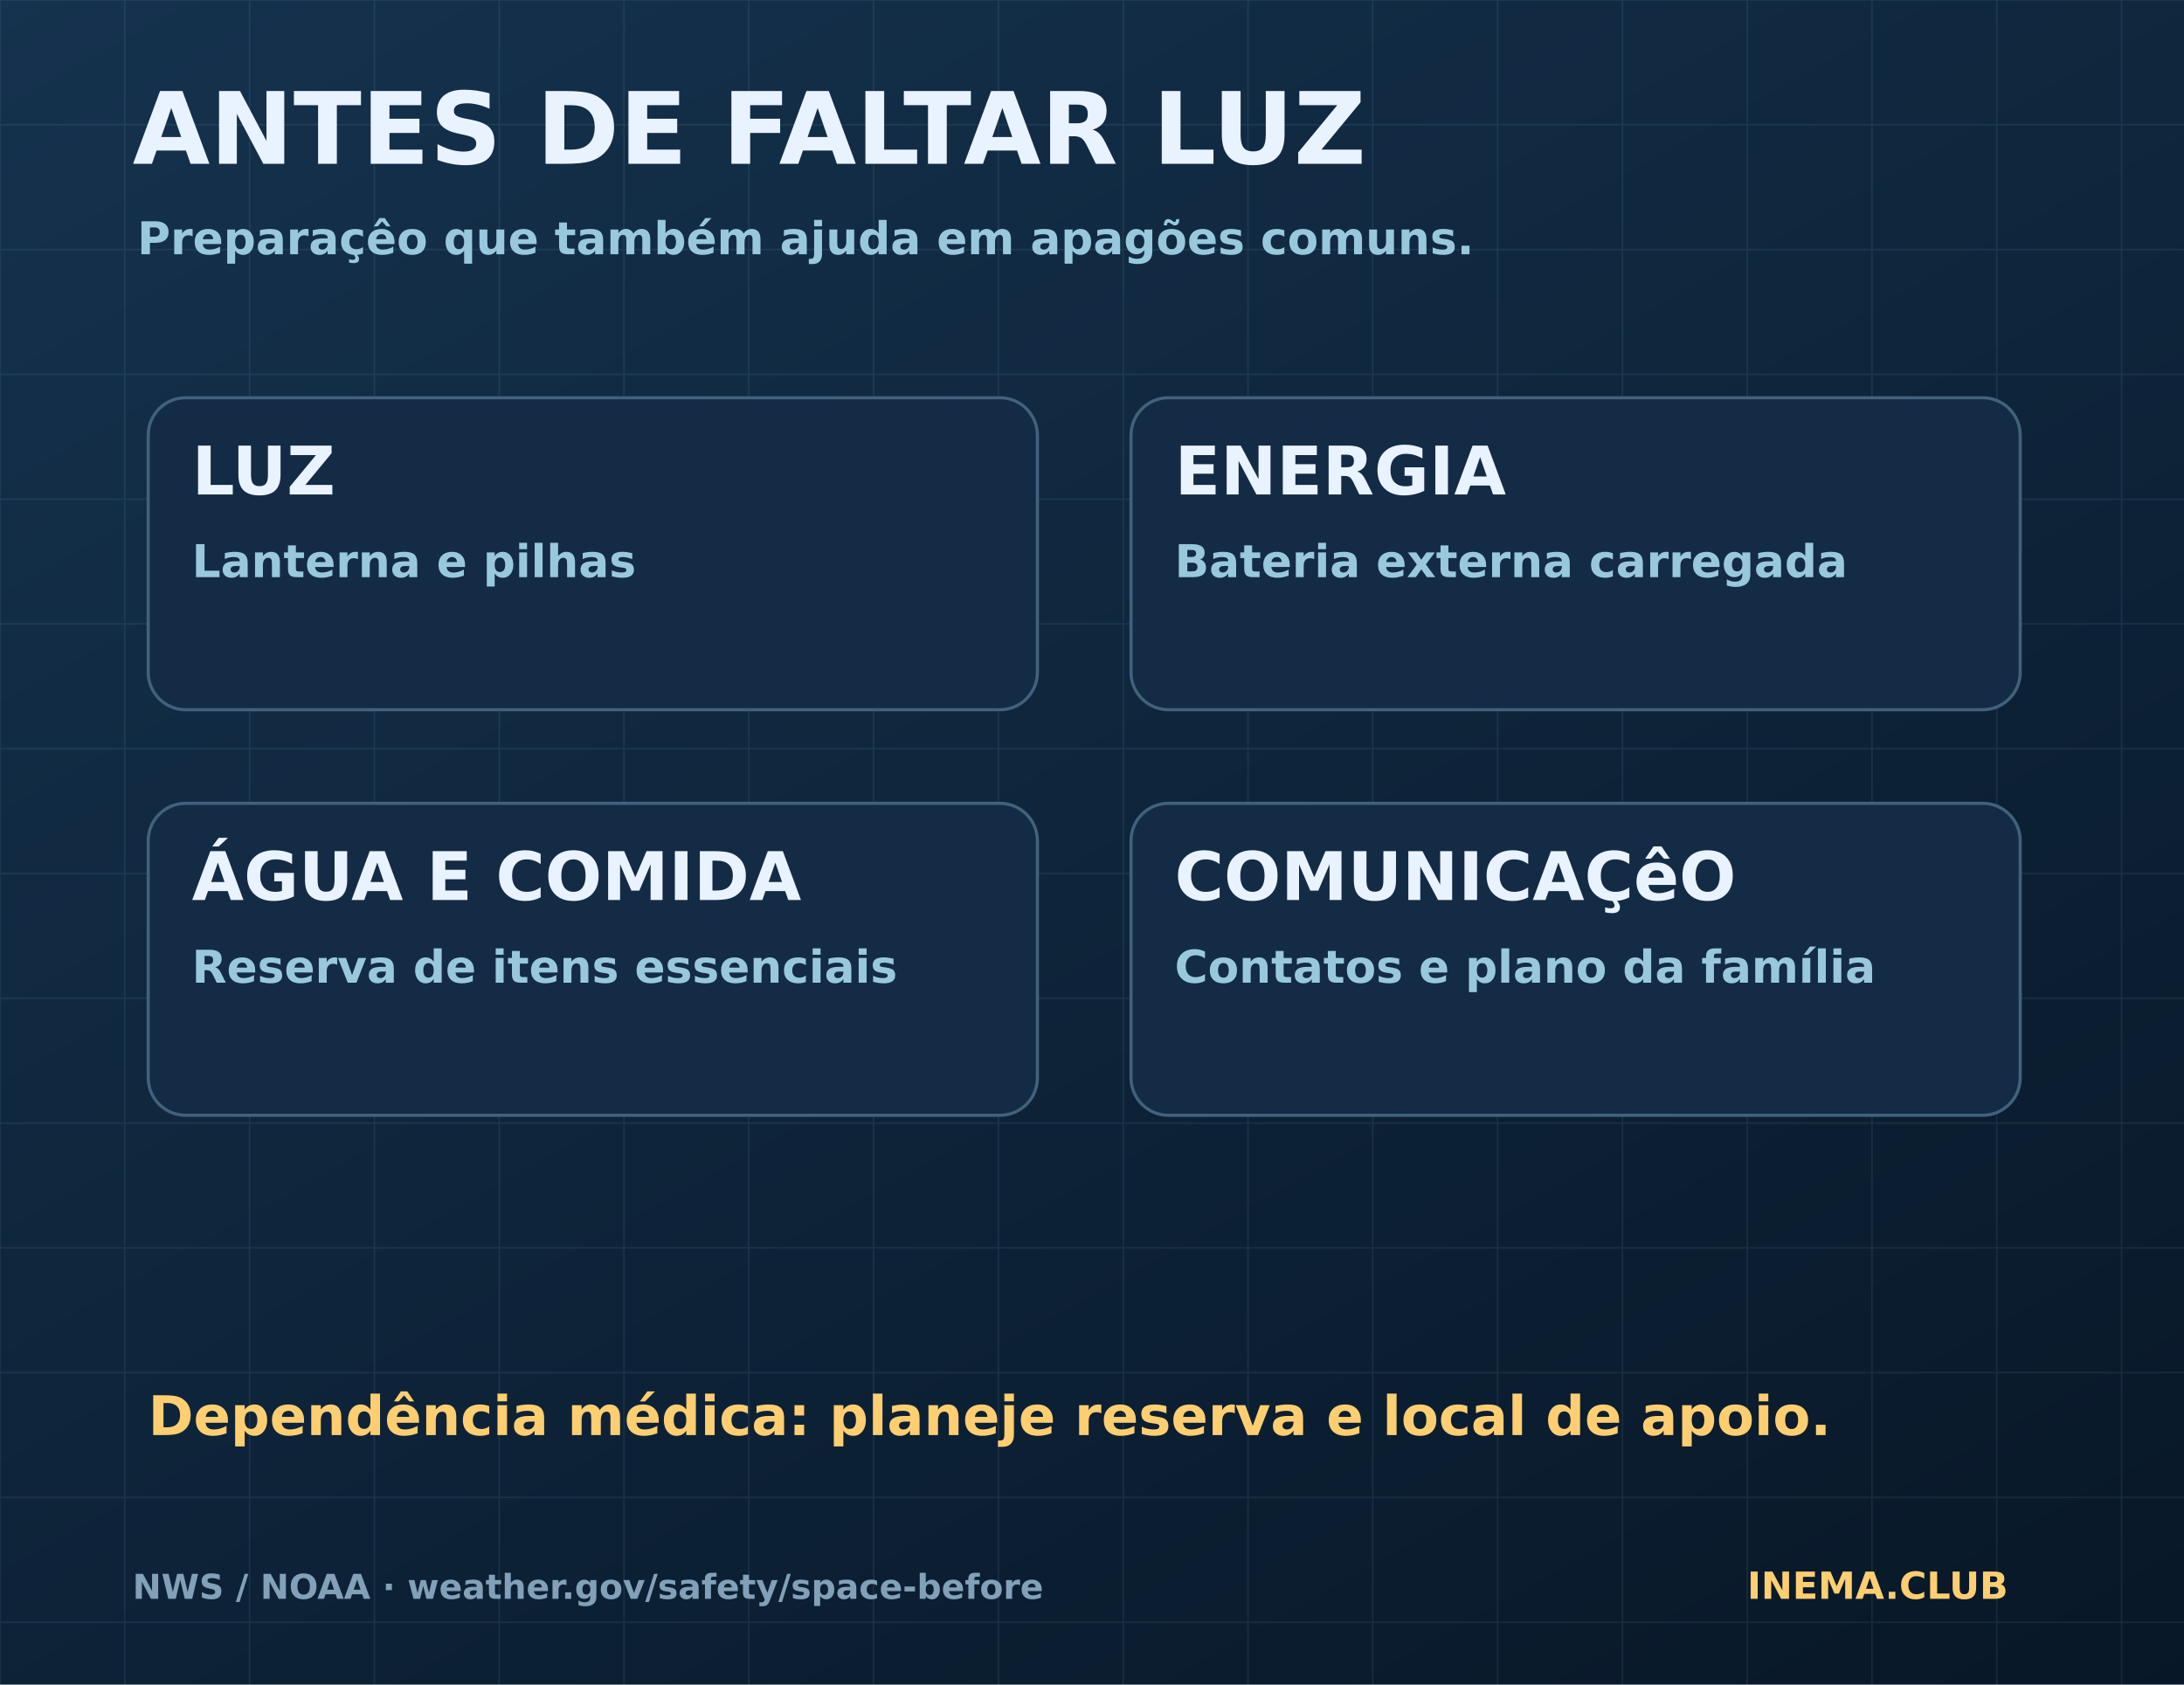
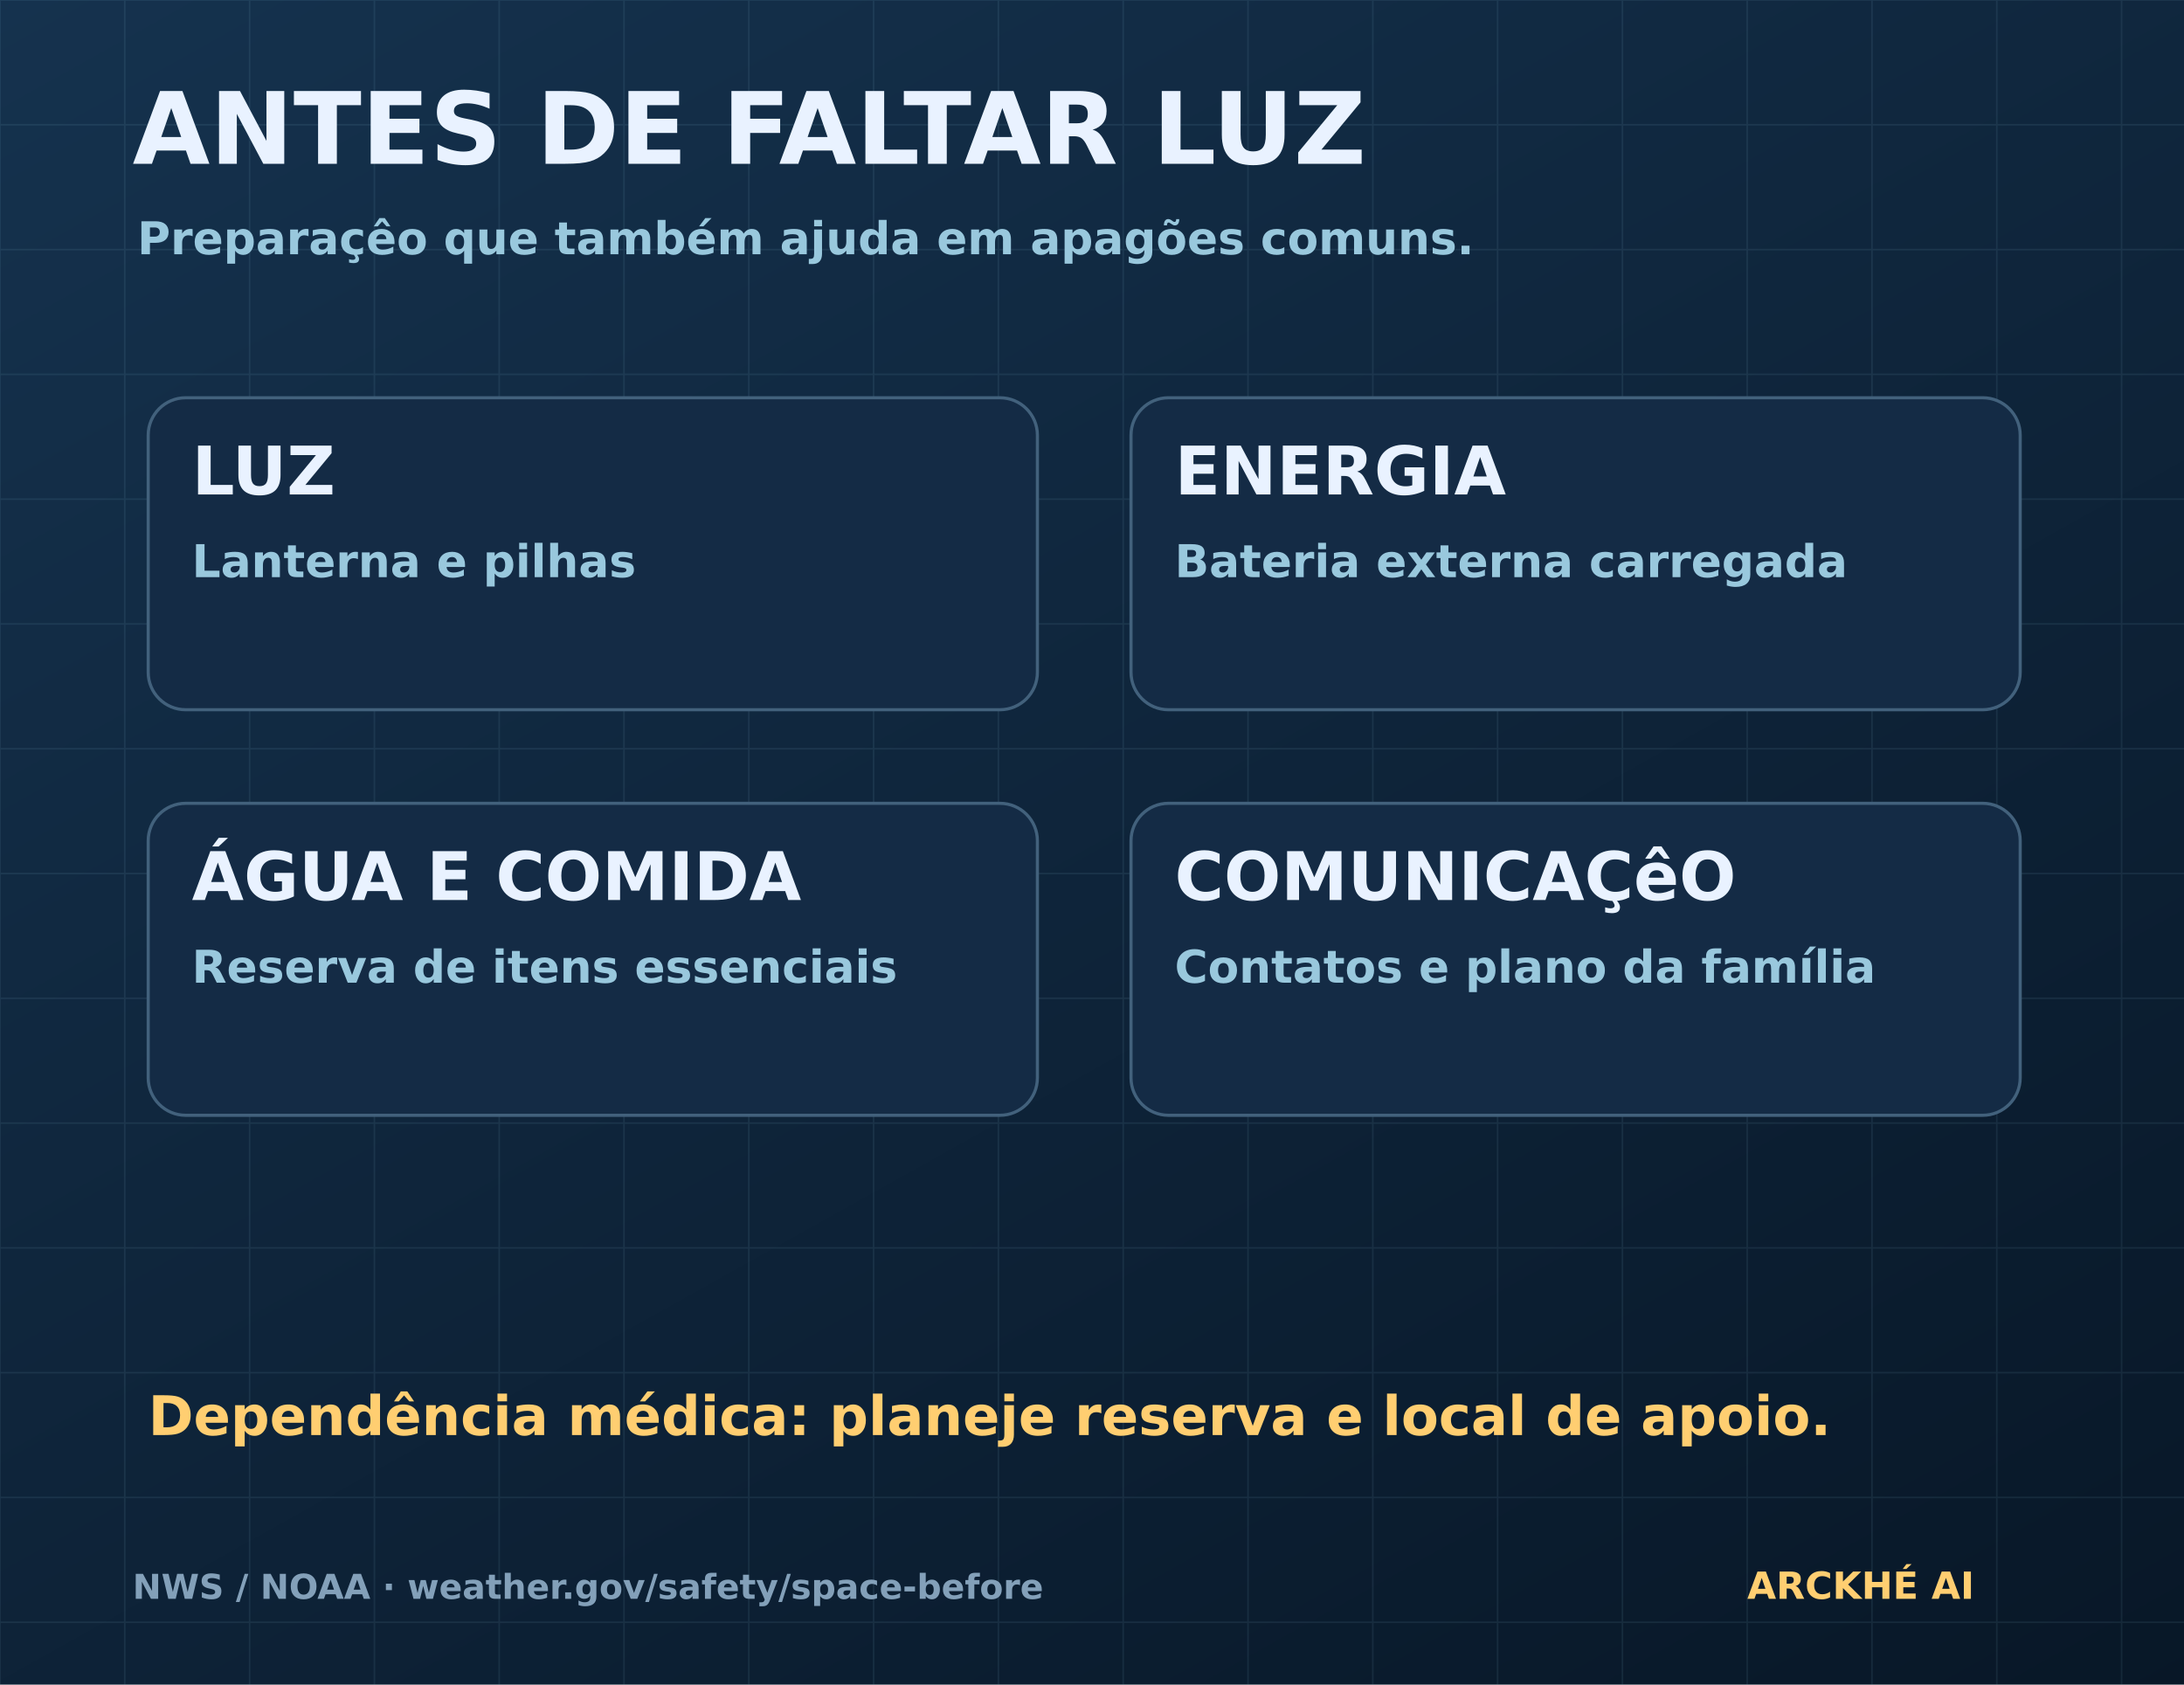
<svg xmlns="http://www.w3.org/2000/svg" width="1400" height="1080" viewBox="0 0 1400 1080">
  <defs>
    <radialGradient id="sun">
      <stop stop-color="#fff0a0" />
      <stop offset=".5" stop-color="#ffad35" />
      <stop offset="1" stop-color="#d85212" />
    </radialGradient>
    <radialGradient id="earth" cx=".25" cy=".25">
      <stop stop-color="#39c1f8" />
      <stop offset=".7" stop-color="#1472b0" />
      <stop offset="1" stop-color="#062c53" />
    </radialGradient>
    <linearGradient id="bg" x2="1" y2="1">
      <stop stop-color="#15324e" />
      <stop offset="1" stop-color="#061321" />
    </linearGradient>
    <marker id="arrow" viewBox="0 0 10 10" refX="9" refY="5" markerWidth="3" markerHeight="3" orient="auto-start-reverse">
      <path d="M0 0 L10 5 L0 10Z" fill="#47d8fa" />
    </marker>
  </defs>
  <rect width="1920" height="1080" fill="url(#bg)" />
  <g opacity=".09" stroke="#96d4ed">
    <path d="M0,0 H1920 M0,0 V1080" />
    <path d="M0,80 H1920 M80,0 V1080" />
    <path d="M0,160 H1920 M160,0 V1080" />
    <path d="M0,240 H1920 M240,0 V1080" />
    <path d="M0,320 H1920 M320,0 V1080" />
    <path d="M0,400 H1920 M400,0 V1080" />
    <path d="M0,480 H1920 M480,0 V1080" />
    <path d="M0,560 H1920 M560,0 V1080" />
    <path d="M0,640 H1920 M640,0 V1080" />
    <path d="M0,720 H1920 M720,0 V1080" />
    <path d="M0,800 H1920 M800,0 V1080" />
    <path d="M0,880 H1920 M880,0 V1080" />
    <path d="M0,960 H1920 M960,0 V1080" />
    <path d="M0,1040 H1920 M1040,0 V1080" />
    <path d="M0,1120 H1920 M1120,0 V1080" />
    <path d="M0,1200 H1920 M1200,0 V1080" />
    <path d="M0,1280 H1920 M1280,0 V1080" />
    <path d="M0,1360 H1920 M1360,0 V1080" />
    <path d="M0,1440 H1920 M1440,0 V1080" />
    <path d="M0,1520 H1920 M1520,0 V1080" />
    <path d="M0,1600 H1920 M1600,0 V1080" />
    <path d="M0,1680 H1920 M1680,0 V1080" />
    <path d="M0,1760 H1920 M1760,0 V1080" />
    <path d="M0,1840 H1920 M1840,0 V1080" />
  </g>
  <text x="85" y="105" font-size="64" fill="#e9f2ff" font-family="DejaVu Sans,sans-serif" font-weight="bold">ANTES DE FALTAR LUZ</text>
  <text x="88" y="163" font-size="29" fill="#99c8dd" font-family="DejaVu Sans,sans-serif" font-weight="bold">Preparaçêo que também ajuda em apagões comuns.</text>
  <rect x="95" y="255" width="570" height="200" rx="24" fill="#142b45" stroke="#42617c" stroke-width="2" />
  <text x="123" y="317" font-size="43" fill="#e9f2ff" font-family="DejaVu Sans,sans-serif" font-weight="bold">LUZ</text>
  <text x="123" y="370" font-size="29" fill="#99c8dd" font-family="DejaVu Sans,sans-serif" font-weight="bold">Lanterna e pilhas</text>
  <rect x="725" y="255" width="570" height="200" rx="24" fill="#142b45" stroke="#42617c" stroke-width="2" />
  <text x="753" y="317" font-size="43" fill="#e9f2ff" font-family="DejaVu Sans,sans-serif" font-weight="bold">ENERGIA</text>
  <text x="753" y="370" font-size="29" fill="#99c8dd" font-family="DejaVu Sans,sans-serif" font-weight="bold">Bateria externa carregada</text>
  <rect x="95" y="515" width="570" height="200" rx="24" fill="#142b45" stroke="#42617c" stroke-width="2" />
  <text x="123" y="577" font-size="43" fill="#e9f2ff" font-family="DejaVu Sans,sans-serif" font-weight="bold">ÁGUA E COMIDA</text>
  <text x="123" y="630" font-size="29" fill="#99c8dd" font-family="DejaVu Sans,sans-serif" font-weight="bold">Reserva de itens essenciais</text>
  <rect x="725" y="515" width="570" height="200" rx="24" fill="#142b45" stroke="#42617c" stroke-width="2" />
  <text x="753" y="577" font-size="43" fill="#e9f2ff" font-family="DejaVu Sans,sans-serif" font-weight="bold">COMUNICAÇêO</text>
  <text x="753" y="630" font-size="29" fill="#99c8dd" font-family="DejaVu Sans,sans-serif" font-weight="bold">Contatos e plano da família</text>
  <text x="95" y="920" font-size="35" fill="#ffce71" font-family="DejaVu Sans,sans-serif" font-weight="bold">Dependência médica: planeje reserva e local de apoio.</text>
  <text x="85" y="1025" font-size="22" fill="#83a0b9" font-family="DejaVu Sans,sans-serif" font-weight="bold">NWS / NOAA · weather.gov/safety/space-before</text>
-   <text x="1120" y="1025" font-size="24" fill="#ffce71" font-family="DejaVu Sans,sans-serif" font-weight="bold">INEMA.CLUB</text>
+   <text x="1120" y="1025" font-size="24" fill="#ffce71" font-family="DejaVu Sans,sans-serif" font-weight="bold">ARCKHÉ AI</text>
</svg>
